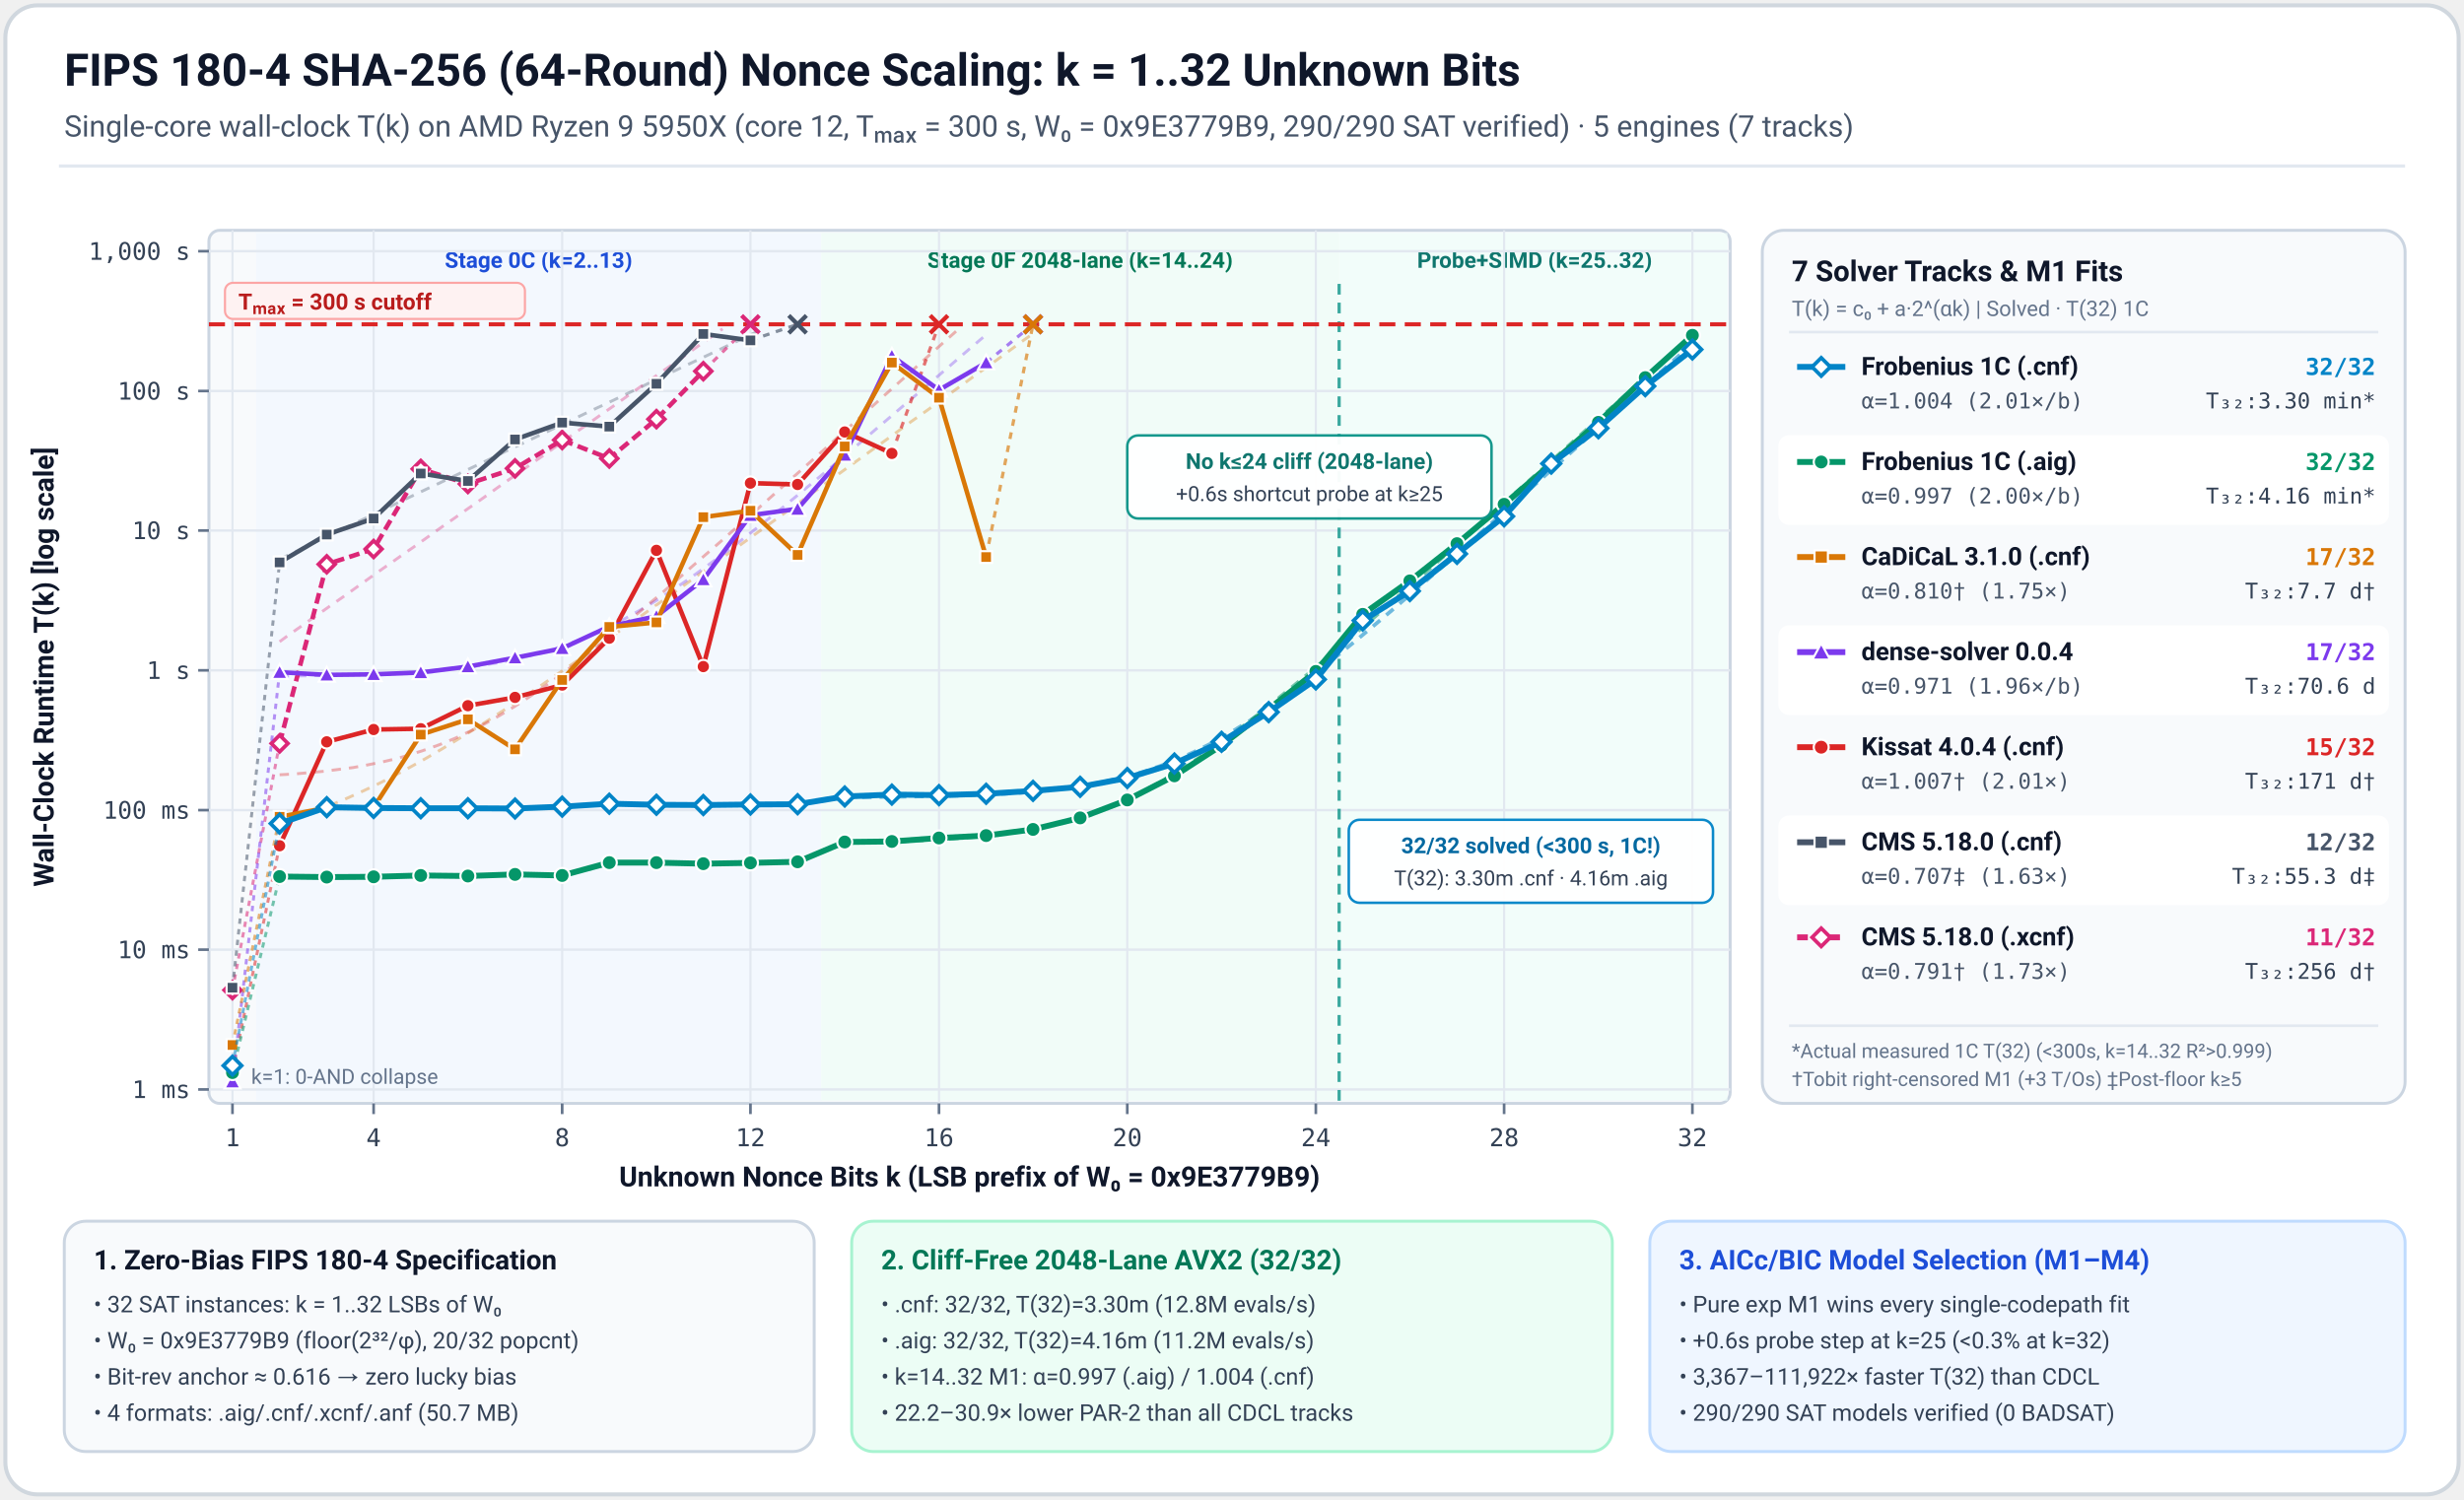
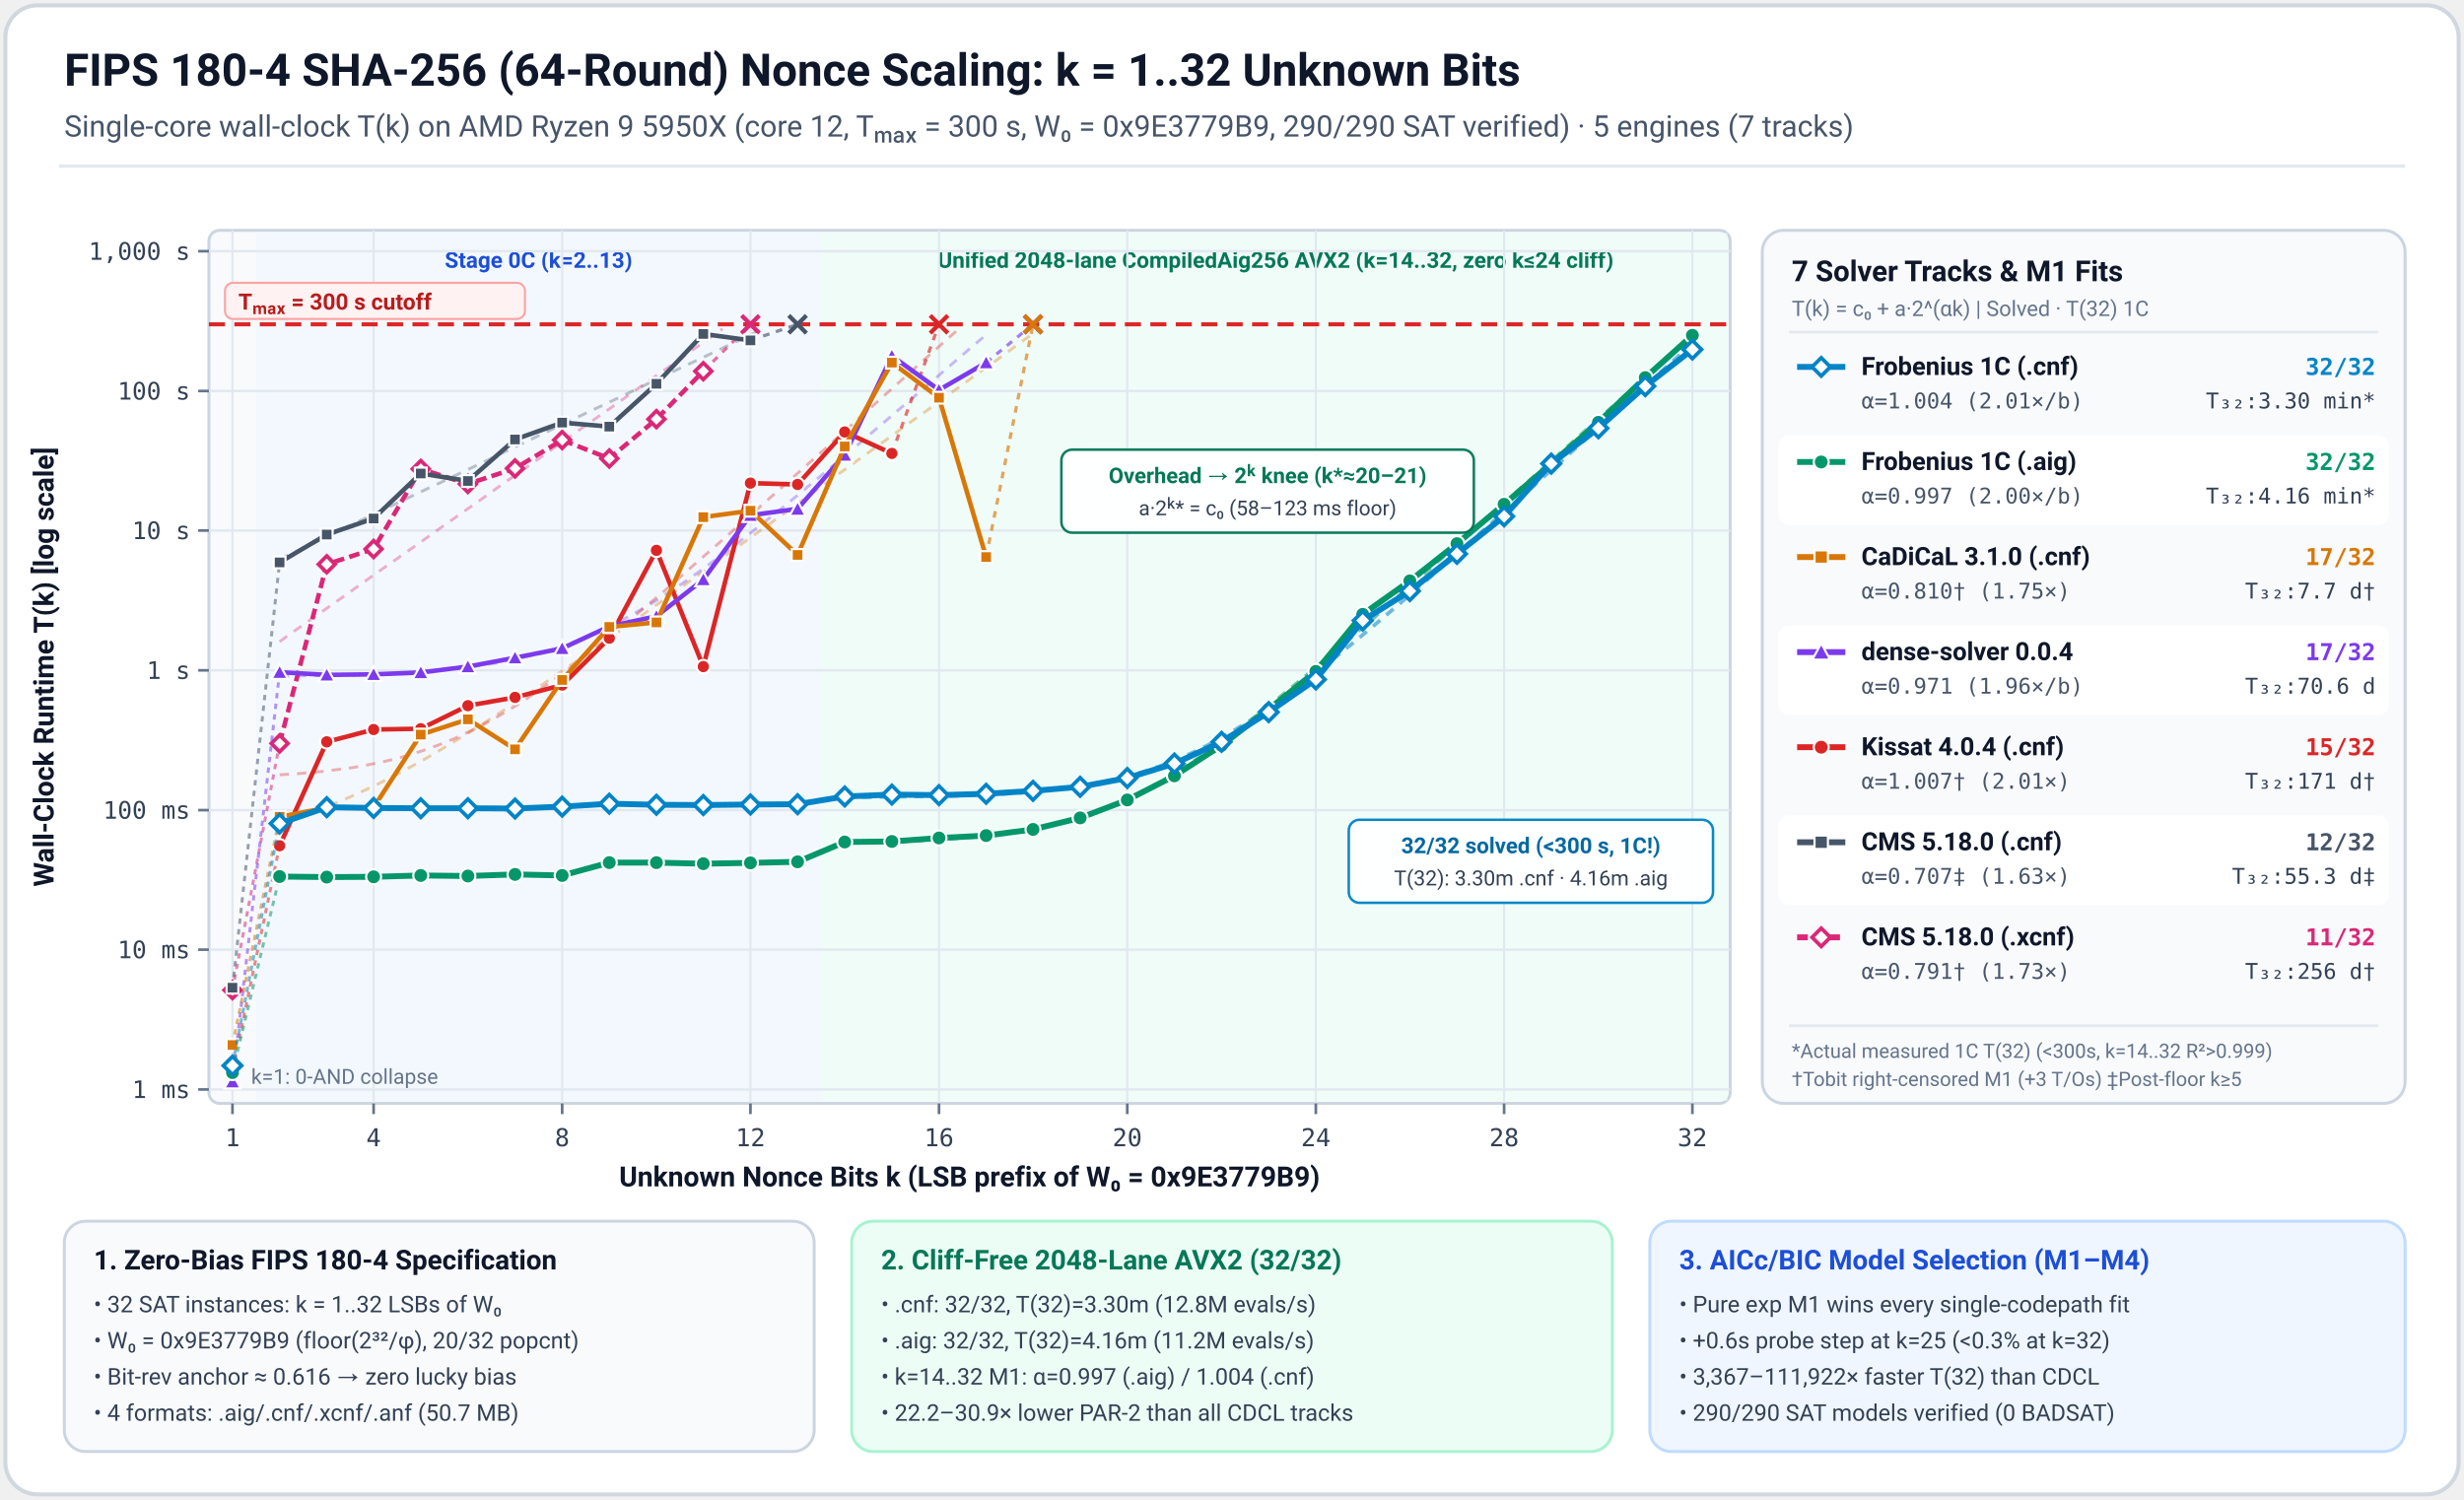
<svg xmlns="http://www.w3.org/2000/svg" viewBox="0 0 920 560" width="920" height="560" role="img" aria-label="FIPS 180-4 64-round SHA-256 nonce-scaling benchmark log-scale runtime curves across 7 solver tracks">
  <defs>
    <clipPath id="plot-clip">
      <rect x="78" y="86" width="568" height="326" />
    </clipPath>
  </defs>
  <rect x="2" y="2" width="916" height="556" rx="12" fill="#ffffff" stroke="#d0d7de" stroke-width="1.5" />
  <g font-family="system-ui, -apple-system, 'Segoe UI', Roboto, Helvetica, Arial, sans-serif">
    <text x="24" y="32" font-size="16.8" font-weight="700" fill="#0f172a">FIPS 180-4 SHA-256 (64-Round) Nonce Scaling: k = 1..32 Unknown Bits</text>
    <text x="24" y="51" font-size="11.1" fill="#475569">Single-core wall-clock T(k) on AMD Ryzen 9 5950X (core 12, Tₘₐₓ = 300 s, W₀ = 0x9E3779B9, 290/290 SAT verified) · 5 engines (7 tracks)</text>
    <line x1="22" y1="62" x2="898" y2="62" stroke="#e2e8f0" stroke-width="1.2" />
    <rect x="78" y="86" width="568" height="326" rx="4" fill="#f8fafc" stroke="#cbd5e1" stroke-width="1.1" />
    <rect x="95.6" y="87" width="211.0" height="324" fill="#eff6ff" opacity="0.55" />
-     <rect x="306.6" y="87" width="193.4" height="324" fill="#ecfdf5" opacity="0.60" />
-     <rect x="500.0" y="87" width="145.0" height="324" fill="#f0fdfa" opacity="0.72" />
+     <rect x="306.6" y="87" width="338.4" height="324" fill="#ecfdf5" opacity="0.62" />
    <text x="201.1" y="100" text-anchor="middle" font-size="8.3" font-weight="700" fill="#1d4ed8">Stage 0C (k=2..13)</text>
-     <text x="403.3" y="100" text-anchor="middle" font-size="8.3" font-weight="700" fill="#047857">Stage 0F 2048-lane (k=14..24)</text>
-     <text x="573.0" y="100" text-anchor="middle" font-size="8.3" font-weight="700" fill="#0f766e">Probe+SIMD (k=25..32)</text>
+     <text x="476.3" y="100" text-anchor="middle" font-size="8.3" font-weight="700" fill="#047857">Unified 2048-lane CompiledAig256 AVX2 (k=14..32, zero k≤24 cliff)</text>
    <line x1="78" y1="406.8" x2="646" y2="406.8" stroke="#e2e8f0" stroke-width="0.9" />
    <line x1="74" y1="406.8" x2="78" y2="406.8" stroke="#64748b" stroke-width="1" />
    <text x="71" y="410.0" text-anchor="end" font-family="ui-monospace, SFMono-Regular, Menlo, Consolas, monospace" font-size="9.0" fill="#334155">1 ms</text>
    <line x1="78" y1="354.6" x2="646" y2="354.6" stroke="#e2e8f0" stroke-width="0.9" />
    <line x1="74" y1="354.6" x2="78" y2="354.6" stroke="#64748b" stroke-width="1" />
    <text x="71" y="357.8" text-anchor="end" font-family="ui-monospace, SFMono-Regular, Menlo, Consolas, monospace" font-size="9.0" fill="#334155">10 ms</text>
    <line x1="78" y1="302.5" x2="646" y2="302.5" stroke="#e2e8f0" stroke-width="0.9" />
    <line x1="74" y1="302.5" x2="78" y2="302.5" stroke="#64748b" stroke-width="1" />
    <text x="71" y="305.7" text-anchor="end" font-family="ui-monospace, SFMono-Regular, Menlo, Consolas, monospace" font-size="9.0" fill="#334155">100 ms</text>
    <line x1="78" y1="250.3" x2="646" y2="250.3" stroke="#e2e8f0" stroke-width="0.9" />
    <line x1="74" y1="250.3" x2="78" y2="250.3" stroke="#64748b" stroke-width="1" />
    <text x="71" y="253.5" text-anchor="end" font-family="ui-monospace, SFMono-Regular, Menlo, Consolas, monospace" font-size="9.0" fill="#334155">1 s</text>
    <line x1="78" y1="198.1" x2="646" y2="198.1" stroke="#e2e8f0" stroke-width="0.9" />
    <line x1="74" y1="198.1" x2="78" y2="198.1" stroke="#64748b" stroke-width="1" />
    <text x="71" y="201.3" text-anchor="end" font-family="ui-monospace, SFMono-Regular, Menlo, Consolas, monospace" font-size="9.0" fill="#334155">10 s</text>
    <line x1="78" y1="146.0" x2="646" y2="146.0" stroke="#e2e8f0" stroke-width="0.9" />
    <line x1="74" y1="146.0" x2="78" y2="146.0" stroke="#64748b" stroke-width="1" />
    <text x="71" y="149.2" text-anchor="end" font-family="ui-monospace, SFMono-Regular, Menlo, Consolas, monospace" font-size="9.0" fill="#334155">100 s</text>
    <line x1="78" y1="93.8" x2="646" y2="93.8" stroke="#e2e8f0" stroke-width="0.9" />
    <line x1="74" y1="93.8" x2="78" y2="93.8" stroke="#64748b" stroke-width="1" />
    <text x="71" y="97.0" text-anchor="end" font-family="ui-monospace, SFMono-Regular, Menlo, Consolas, monospace" font-size="9.0" fill="#334155">1,000 s</text>
    <line x1="86.8" y1="86" x2="86.8" y2="412" stroke="#e2e8f0" stroke-width="0.8" />
    <line x1="86.8" y1="412" x2="86.8" y2="416" stroke="#64748b" stroke-width="1" />
    <text x="86.8" y="428" text-anchor="middle" font-family="ui-monospace, SFMono-Regular, Menlo, Consolas, monospace" font-size="9.2" fill="#334155">1</text>
    <line x1="139.5" y1="86" x2="139.5" y2="412" stroke="#e2e8f0" stroke-width="0.8" />
    <line x1="139.5" y1="412" x2="139.5" y2="416" stroke="#64748b" stroke-width="1" />
    <text x="139.5" y="428" text-anchor="middle" font-family="ui-monospace, SFMono-Regular, Menlo, Consolas, monospace" font-size="9.2" fill="#334155">4</text>
    <line x1="209.9" y1="86" x2="209.9" y2="412" stroke="#e2e8f0" stroke-width="0.8" />
    <line x1="209.9" y1="412" x2="209.9" y2="416" stroke="#64748b" stroke-width="1" />
    <text x="209.9" y="428" text-anchor="middle" font-family="ui-monospace, SFMono-Regular, Menlo, Consolas, monospace" font-size="9.2" fill="#334155">8</text>
    <line x1="280.2" y1="86" x2="280.2" y2="412" stroke="#e2e8f0" stroke-width="0.8" />
    <line x1="280.2" y1="412" x2="280.2" y2="416" stroke="#64748b" stroke-width="1" />
    <text x="280.2" y="428" text-anchor="middle" font-family="ui-monospace, SFMono-Regular, Menlo, Consolas, monospace" font-size="9.2" fill="#334155">12</text>
    <line x1="350.6" y1="86" x2="350.6" y2="412" stroke="#e2e8f0" stroke-width="0.8" />
    <line x1="350.6" y1="412" x2="350.6" y2="416" stroke="#64748b" stroke-width="1" />
    <text x="350.6" y="428" text-anchor="middle" font-family="ui-monospace, SFMono-Regular, Menlo, Consolas, monospace" font-size="9.2" fill="#334155">16</text>
    <line x1="420.9" y1="86" x2="420.9" y2="412" stroke="#e2e8f0" stroke-width="0.8" />
    <line x1="420.9" y1="412" x2="420.9" y2="416" stroke="#64748b" stroke-width="1" />
    <text x="420.9" y="428" text-anchor="middle" font-family="ui-monospace, SFMono-Regular, Menlo, Consolas, monospace" font-size="9.2" fill="#334155">20</text>
    <line x1="491.3" y1="86" x2="491.3" y2="412" stroke="#e2e8f0" stroke-width="0.8" />
    <line x1="491.3" y1="412" x2="491.3" y2="416" stroke="#64748b" stroke-width="1" />
    <text x="491.3" y="428" text-anchor="middle" font-family="ui-monospace, SFMono-Regular, Menlo, Consolas, monospace" font-size="9.2" fill="#334155">24</text>
    <line x1="561.6" y1="86" x2="561.6" y2="412" stroke="#e2e8f0" stroke-width="0.8" />
    <line x1="561.6" y1="412" x2="561.6" y2="416" stroke="#64748b" stroke-width="1" />
    <text x="561.6" y="428" text-anchor="middle" font-family="ui-monospace, SFMono-Regular, Menlo, Consolas, monospace" font-size="9.2" fill="#334155">28</text>
    <line x1="631.9" y1="86" x2="631.9" y2="412" stroke="#e2e8f0" stroke-width="0.8" />
    <line x1="631.9" y1="412" x2="631.9" y2="416" stroke="#64748b" stroke-width="1" />
    <text x="631.9" y="428" text-anchor="middle" font-family="ui-monospace, SFMono-Regular, Menlo, Consolas, monospace" font-size="9.2" fill="#334155">32</text>
-     <line x1="500.0" y1="106" x2="500.0" y2="412" stroke="#0d9488" stroke-width="1.2" stroke-dasharray="4,3" opacity="0.8" />
    <line x1="78" y1="121.1" x2="646" y2="121.1" stroke="#dc2626" stroke-width="1.5" stroke-dasharray="6,3.5" />
    <rect x="84" y="105.6" width="112" height="13.5" rx="3" fill="#fef2f2" stroke="#fca5a5" stroke-width="0.8" />
    <text x="89" y="115.6" font-size="8.4" font-weight="700" fill="#b91c1c">Tₘₐₓ = 300 s cutoff</text>
    <text x="362.0" y="443" text-anchor="middle" font-size="10.4" font-weight="700" fill="#0f172a">Unknown Nonce Bits k  (LSB prefix of W₀ = 0x9E3779B9)</text>
    <text x="20" y="249.0" text-anchor="middle" font-size="10.4" font-weight="700" fill="#0f172a" transform="rotate(-90 20 249.0)">Wall-Clock Runtime T(k)  [log scale]</text>
    <g clip-path="url(#plot-clip)">
      <polyline points="315.4,297.7 322.0,297.7 328.6,297.6 335.2,297.5 341.8,297.4 348.4,297.3 355.0,297.2 361.6,297.0 368.2,296.7 374.7,296.4 381.3,296.0 387.9,295.4 394.5,294.7 401.1,293.9 407.7,292.8 414.3,291.5 420.9,289.9 427.5,288.0 434.1,285.7 440.7,283.1 447.3,280.1 453.9,276.7 460.5,272.9 467.1,268.8 473.7,264.4 480.3,259.7 486.9,254.8 493.4,249.6 500.0,244.3 506.6,238.9 513.2,233.4 519.8,227.8 526.4,222.1 533.0,216.4 539.6,210.6 546.2,204.8 552.8,199.0 559.4,193.1 566.0,187.3 572.6,181.4 579.2,175.5 585.8,169.6 592.4,163.7 599.0,157.8 605.6,151.9 612.1,146.0 618.7,140.1 625.3,134.2 631.9,128.3" fill="none" stroke="#0284c7" stroke-width="1.4" stroke-dasharray="3.5,3" opacity="0.55" />
      <polyline points="315.4,314.6 322.0,314.5 328.6,314.4 335.2,314.2 341.8,313.9 348.4,313.6 355.0,313.2 361.6,312.7 368.2,312.1 374.7,311.3 381.3,310.3 387.9,309.1 394.5,307.6 401.1,305.8 407.7,303.7 414.3,301.2 420.9,298.3 427.5,295.1 434.1,291.5 440.7,287.5 447.3,283.2 453.9,278.7 460.5,273.9 467.1,268.9 473.7,263.7 480.3,258.3 486.9,252.9 493.4,247.4 500.0,241.8 506.6,236.1 513.2,230.4 519.8,224.6 526.4,218.8 533.0,213.1 539.6,207.2 546.2,201.4 552.8,195.6 559.4,189.7 566.0,183.9 572.6,178.0 579.2,172.2 585.8,166.3 592.4,160.4 599.0,154.6 605.6,148.7 612.1,142.8 618.7,137.0 625.3,131.1 631.9,125.2" fill="none" stroke="#059669" stroke-width="1.4" stroke-dasharray="3.5,3" opacity="0.55" />
      <polyline points="104.4,307.1 110.4,305.3 116.5,303.2 122.5,301.0 128.6,298.5 134.6,295.8 140.6,293.0 146.7,289.9 152.7,286.7 158.8,283.3 164.8,279.8 170.9,276.1 176.9,272.4 183.0,268.5 189.0,264.6 195.1,260.6 201.1,256.6 207.1,252.4 213.2,248.3 219.2,244.1 225.3,239.9 231.3,235.6 237.4,231.4 243.4,227.1 249.5,222.8 255.5,218.5 261.5,214.1 267.6,209.8 273.6,205.5 279.7,201.1 285.7,196.8 291.8,192.4 297.8,188.1 303.9,183.7 309.9,179.3 315.9,175.0 322.0,170.6 328.0,166.3 334.1,161.9 340.1,157.5 346.2,153.2 352.2,148.8 358.3,144.4 364.3,140.0 370.4,135.7 376.4,131.3 382.4,126.9 388.5,122.6" fill="none" stroke="#d97706" stroke-width="1.1" stroke-dasharray="3.5,3" opacity="0.35" />
      <polyline points="104.4,252.5 110.2,252.4 116.1,252.3 122.0,252.2 127.8,252.1 133.7,251.9 139.5,251.7 145.4,251.5 151.3,251.2 157.1,250.8 163.0,250.4 168.9,249.8 174.7,249.2 180.6,248.3 186.4,247.4 192.3,246.2 198.2,244.8 204.0,243.2 209.9,241.3 215.8,239.1 221.6,236.7 227.5,234.0 233.3,231.0 239.2,227.7 245.1,224.2 250.9,220.4 256.8,216.5 262.6,212.3 268.5,208.0 274.4,203.6 280.2,199.0 286.1,194.4 292.0,189.7 297.8,184.9 303.7,180.0 309.5,175.1 315.4,170.2 321.3,165.2 327.1,160.2 333.0,155.2 338.8,150.2 344.7,145.2 350.6,140.1 356.4,135.1 362.3,130.0 368.2,125.0" fill="none" stroke="#7c3aed" stroke-width="1.1" stroke-dasharray="3.5,3" opacity="0.35" />
      <polyline points="104.4,289.3 109.9,289.0 115.4,288.5 120.9,288.0 126.4,287.3 131.9,286.6 137.3,285.6 142.8,284.5 148.3,283.2 153.8,281.6 159.3,279.8 164.8,277.8 170.3,275.5 175.8,272.9 181.3,270.1 186.8,267.0 192.3,263.7 197.8,260.1 203.3,256.3 208.8,252.4 214.3,248.2 219.8,244.0 225.3,239.6 230.8,235.1 236.3,230.6 241.8,225.9 247.3,221.3 252.8,216.5 258.2,211.7 263.7,206.9 269.2,202.1 274.7,197.2 280.2,192.4 285.7,187.5 291.2,182.6 296.7,177.7 302.2,172.8 307.7,167.9 313.2,162.9 318.7,158.0 324.2,153.1 329.7,148.1 335.2,143.2 340.7,138.3 346.2,133.3 351.7,128.4 357.2,123.5" fill="none" stroke="#dc2626" stroke-width="1.1" stroke-dasharray="3.5,3" opacity="0.35" />
      <polyline points="104.4,208.8 108.6,206.8 112.8,204.8 117.0,202.8 121.2,200.8 125.4,198.8 129.7,196.8 133.9,194.7 138.1,192.7 142.3,190.7 146.5,188.7 150.7,186.7 154.9,184.7 159.1,182.7 163.4,180.7 167.6,178.7 171.8,176.7 176.0,174.7 180.2,172.7 184.4,170.7 188.6,168.6 192.9,166.6 197.1,164.6 201.3,162.6 205.5,160.6 209.7,158.6 213.9,156.6 218.1,154.6 222.3,152.6 226.6,150.6 230.8,148.6 235.0,146.6 239.2,144.6 243.4,142.5 247.6,140.5 251.8,138.5 256.0,136.5 260.3,134.5 264.5,132.5 268.7,130.5 272.9,128.5 277.1,126.5 281.3,124.5 285.5,122.5" fill="none" stroke="#475569" stroke-width="1.1" stroke-dasharray="3.5,3" opacity="0.35" />
      <polyline points="104.4,239.6 108.2,236.8 112.1,234.1 115.9,231.4 119.8,228.7 123.6,226.0 127.5,223.3 131.3,220.6 135.2,217.8 139.0,215.1 142.8,212.4 146.7,209.7 150.5,207.0 154.4,204.3 158.2,201.6 162.1,198.8 165.9,196.1 169.8,193.4 173.6,190.7 177.5,188.0 181.3,185.3 185.2,182.5 189.0,179.8 192.9,177.1 196.7,174.4 200.5,171.7 204.4,169.0 208.2,166.3 212.1,163.5 215.9,160.8 219.8,158.1 223.6,155.4 227.5,152.7 231.3,150.0 235.2,147.2 239.0,144.5 242.9,141.8 246.7,139.1 250.6,136.4 254.4,133.7 258.2,131.0 262.1,128.2 265.9,125.5 269.8,122.8" fill="none" stroke="#db2777" stroke-width="1.1" stroke-dasharray="3.5,3" opacity="0.35" />
      <line x1="86.8" y1="369.7" x2="104.4" y2="277.6" stroke="#db2777" stroke-width="1.1" stroke-dasharray="2,2" opacity="0.55" />
      <polyline points="104.4,277.6 122.0,210.7 139.5,205.0 157.1,175.1 174.7,180.7 192.3,174.9 209.9,164.3 227.5,171.2 245.1,156.5 262.6,138.6" fill="none" stroke="#db2777" stroke-width="1.7" stroke-dasharray="4,2" />
      <line x1="262.6" y1="138.6" x2="280.2" y2="121.1" stroke="#db2777" stroke-width="1.2" stroke-dasharray="2.5,2.5" opacity="0.65" />
      <polygon points="86.8,366.6 89.9,369.7 86.8,372.8 83.7,369.7" fill="#ffffff" stroke="#db2777" stroke-width="1.4" />
      <polygon points="104.4,274.5 107.5,277.6 104.4,280.7 101.3,277.6" fill="#ffffff" stroke="#db2777" stroke-width="1.4" />
      <polygon points="122.0,207.6 125.1,210.7 122.0,213.8 118.9,210.7" fill="#ffffff" stroke="#db2777" stroke-width="1.4" />
      <polygon points="139.5,201.9 142.6,205.0 139.5,208.1 136.4,205.0" fill="#ffffff" stroke="#db2777" stroke-width="1.4" />
      <polygon points="157.1,172.0 160.2,175.1 157.1,178.2 154.0,175.1" fill="#ffffff" stroke="#db2777" stroke-width="1.4" />
      <polygon points="174.7,177.6 177.8,180.7 174.7,183.8 171.6,180.7" fill="#ffffff" stroke="#db2777" stroke-width="1.4" />
      <polygon points="192.3,171.8 195.4,174.9 192.3,178.0 189.2,174.9" fill="#ffffff" stroke="#db2777" stroke-width="1.4" />
      <polygon points="209.9,161.2 213.0,164.3 209.9,167.4 206.8,164.3" fill="#ffffff" stroke="#db2777" stroke-width="1.4" />
      <polygon points="227.5,168.1 230.6,171.2 227.5,174.3 224.4,171.2" fill="#ffffff" stroke="#db2777" stroke-width="1.4" />
      <polygon points="245.1,153.4 248.2,156.5 245.1,159.6 242.0,156.5" fill="#ffffff" stroke="#db2777" stroke-width="1.4" />
      <polygon points="262.6,135.5 265.7,138.6 262.6,141.7 259.5,138.6" fill="#ffffff" stroke="#db2777" stroke-width="1.4" />
      <path d="M 276.9 117.8 L 283.5 124.4 M 276.9 124.4 L 283.5 117.8" stroke="#db2777" stroke-width="1.6" />
      <line x1="86.8" y1="368.8" x2="104.4" y2="210.0" stroke="#475569" stroke-width="1.1" stroke-dasharray="2,2" opacity="0.55" />
      <polyline points="104.4,210.0 122.0,199.6 139.5,193.6 157.1,176.8 174.7,179.6 192.3,164.1 209.9,157.8 227.5,159.3 245.1,143.3 262.6,124.7 280.2,127.1" fill="none" stroke="#475569" stroke-width="1.7" />
      <line x1="280.2" y1="127.1" x2="297.8" y2="121.1" stroke="#475569" stroke-width="1.2" stroke-dasharray="2.5,2.5" opacity="0.65" />
      <rect x="84.6" y="366.6" width="4.4" height="4.4" fill="#475569" stroke="#ffffff" stroke-width="0.8" />
      <rect x="102.2" y="207.8" width="4.4" height="4.4" fill="#475569" stroke="#ffffff" stroke-width="0.8" />
      <rect x="119.8" y="197.4" width="4.4" height="4.4" fill="#475569" stroke="#ffffff" stroke-width="0.8" />
      <rect x="137.3" y="191.4" width="4.4" height="4.4" fill="#475569" stroke="#ffffff" stroke-width="0.8" />
      <rect x="154.9" y="174.6" width="4.4" height="4.4" fill="#475569" stroke="#ffffff" stroke-width="0.8" />
      <rect x="172.5" y="177.4" width="4.4" height="4.4" fill="#475569" stroke="#ffffff" stroke-width="0.8" />
      <rect x="190.1" y="161.9" width="4.4" height="4.4" fill="#475569" stroke="#ffffff" stroke-width="0.8" />
      <rect x="207.7" y="155.6" width="4.4" height="4.4" fill="#475569" stroke="#ffffff" stroke-width="0.8" />
      <rect x="225.3" y="157.1" width="4.4" height="4.4" fill="#475569" stroke="#ffffff" stroke-width="0.8" />
      <rect x="242.9" y="141.1" width="4.4" height="4.4" fill="#475569" stroke="#ffffff" stroke-width="0.8" />
      <rect x="260.4" y="122.5" width="4.4" height="4.4" fill="#475569" stroke="#ffffff" stroke-width="0.8" />
      <rect x="278.0" y="124.9" width="4.4" height="4.4" fill="#475569" stroke="#ffffff" stroke-width="0.8" />
      <path d="M 294.5 117.8 L 301.1 124.4 M 294.5 124.4 L 301.1 117.8" stroke="#475569" stroke-width="1.6" />
      <line x1="86.8" y1="399.7" x2="104.4" y2="315.8" stroke="#dc2626" stroke-width="1.1" stroke-dasharray="2,2" opacity="0.55" />
      <polyline points="104.4,315.8 122.0,277.0 139.5,272.4 157.1,272.1 174.7,263.5 192.3,260.4 209.9,255.8 227.5,238.3 245.1,205.5 262.6,248.9 280.2,180.4 297.8,180.9 315.4,161.3 333.0,169.3" fill="none" stroke="#dc2626" stroke-width="1.7" />
      <line x1="333.0" y1="169.3" x2="350.6" y2="121.1" stroke="#dc2626" stroke-width="1.2" stroke-dasharray="2.5,2.5" opacity="0.65" />
      <circle cx="86.8" cy="399.7" r="2.5" fill="#dc2626" stroke="#ffffff" stroke-width="0.8" />
      <circle cx="104.4" cy="315.8" r="2.5" fill="#dc2626" stroke="#ffffff" stroke-width="0.8" />
      <circle cx="122.0" cy="277.0" r="2.5" fill="#dc2626" stroke="#ffffff" stroke-width="0.8" />
      <circle cx="139.5" cy="272.4" r="2.5" fill="#dc2626" stroke="#ffffff" stroke-width="0.8" />
      <circle cx="157.1" cy="272.1" r="2.5" fill="#dc2626" stroke="#ffffff" stroke-width="0.8" />
      <circle cx="174.7" cy="263.5" r="2.5" fill="#dc2626" stroke="#ffffff" stroke-width="0.8" />
      <circle cx="192.3" cy="260.4" r="2.5" fill="#dc2626" stroke="#ffffff" stroke-width="0.8" />
      <circle cx="209.9" cy="255.8" r="2.5" fill="#dc2626" stroke="#ffffff" stroke-width="0.8" />
      <circle cx="227.5" cy="238.3" r="2.5" fill="#dc2626" stroke="#ffffff" stroke-width="0.8" />
      <circle cx="245.1" cy="205.5" r="2.5" fill="#dc2626" stroke="#ffffff" stroke-width="0.8" />
      <circle cx="262.6" cy="248.9" r="2.5" fill="#dc2626" stroke="#ffffff" stroke-width="0.8" />
      <circle cx="280.2" cy="180.4" r="2.5" fill="#dc2626" stroke="#ffffff" stroke-width="0.8" />
      <circle cx="297.8" cy="180.9" r="2.5" fill="#dc2626" stroke="#ffffff" stroke-width="0.8" />
      <circle cx="315.4" cy="161.3" r="2.5" fill="#dc2626" stroke="#ffffff" stroke-width="0.8" />
      <circle cx="333.0" cy="169.3" r="2.5" fill="#dc2626" stroke="#ffffff" stroke-width="0.8" />
      <path d="M 347.3 117.8 L 353.9 124.4 M 347.3 124.4 L 353.9 117.8" stroke="#dc2626" stroke-width="1.6" />
      <line x1="86.8" y1="403.8" x2="104.4" y2="251.0" stroke="#7c3aed" stroke-width="1.1" stroke-dasharray="2,2" opacity="0.55" />
      <polyline points="104.4,251.0 122.0,252.0 139.5,251.8 157.1,251.1 174.7,248.9 192.3,245.6 209.9,242.1 227.5,233.9 245.1,230.1 262.6,216.4 280.2,192.4 297.8,190.0 315.4,169.8 333.0,132.9 350.6,145.6 368.2,135.4" fill="none" stroke="#7c3aed" stroke-width="1.7" />
      <line x1="368.2" y1="135.4" x2="385.7" y2="121.1" stroke="#7c3aed" stroke-width="1.2" stroke-dasharray="2.5,2.5" opacity="0.65" />
      <polygon points="86.8,400.8 89.8,406.4 83.8,406.4" fill="#7c3aed" stroke="#ffffff" stroke-width="0.8" />
      <polygon points="104.4,248.0 107.4,253.5 101.4,253.5" fill="#7c3aed" stroke="#ffffff" stroke-width="0.8" />
      <polygon points="122.0,249.0 125.0,254.5 119.0,254.5" fill="#7c3aed" stroke="#ffffff" stroke-width="0.8" />
      <polygon points="139.5,248.8 142.5,254.3 136.5,254.3" fill="#7c3aed" stroke="#ffffff" stroke-width="0.8" />
      <polygon points="157.1,248.1 160.1,253.6 154.1,253.6" fill="#7c3aed" stroke="#ffffff" stroke-width="0.8" />
      <polygon points="174.7,245.9 177.7,251.4 171.7,251.4" fill="#7c3aed" stroke="#ffffff" stroke-width="0.8" />
      <polygon points="192.3,242.6 195.3,248.1 189.3,248.1" fill="#7c3aed" stroke="#ffffff" stroke-width="0.8" />
      <polygon points="209.9,239.1 212.9,244.6 206.9,244.6" fill="#7c3aed" stroke="#ffffff" stroke-width="0.8" />
      <polygon points="227.5,230.9 230.5,236.4 224.5,236.4" fill="#7c3aed" stroke="#ffffff" stroke-width="0.8" />
      <polygon points="245.1,227.1 248.1,232.6 242.1,232.6" fill="#7c3aed" stroke="#ffffff" stroke-width="0.8" />
      <polygon points="262.6,213.4 265.6,218.9 259.6,218.9" fill="#7c3aed" stroke="#ffffff" stroke-width="0.8" />
      <polygon points="280.2,189.4 283.2,194.9 277.2,194.9" fill="#7c3aed" stroke="#ffffff" stroke-width="0.8" />
      <polygon points="297.8,187.0 300.8,192.6 294.8,192.6" fill="#7c3aed" stroke="#ffffff" stroke-width="0.8" />
      <polygon points="315.4,166.8 318.4,172.4 312.4,172.4" fill="#7c3aed" stroke="#ffffff" stroke-width="0.8" />
      <polygon points="333.0,129.9 336.0,135.4 330.0,135.4" fill="#7c3aed" stroke="#ffffff" stroke-width="0.8" />
      <polygon points="350.6,142.6 353.6,148.1 347.6,148.1" fill="#7c3aed" stroke="#ffffff" stroke-width="0.8" />
      <polygon points="368.2,132.4 371.2,137.9 365.2,137.9" fill="#7c3aed" stroke="#ffffff" stroke-width="0.8" />
      <path d="M 382.4 117.8 L 389.0 124.4 M 382.4 124.4 L 389.0 117.8" stroke="#7c3aed" stroke-width="1.6" />
      <line x1="86.8" y1="390.2" x2="104.4" y2="305.0" stroke="#d97706" stroke-width="1.1" stroke-dasharray="2,2" opacity="0.55" />
      <polyline points="104.4,305.0 122.0,301.6 139.5,301.5 157.1,274.3 174.7,268.6 192.3,279.8 209.9,253.9 227.5,234.1 245.1,232.4 262.6,193.1 280.2,190.7 297.8,207.2 315.4,166.7 333.0,135.4 350.6,148.5 368.2,208.0" fill="none" stroke="#d97706" stroke-width="1.7" />
      <line x1="368.2" y1="208.0" x2="385.7" y2="121.1" stroke="#d97706" stroke-width="1.2" stroke-dasharray="2.5,2.5" opacity="0.65" />
      <rect x="84.6" y="388.0" width="4.4" height="4.4" fill="#d97706" stroke="#ffffff" stroke-width="0.8" />
      <rect x="102.2" y="302.8" width="4.4" height="4.4" fill="#d97706" stroke="#ffffff" stroke-width="0.8" />
      <rect x="119.8" y="299.4" width="4.4" height="4.4" fill="#d97706" stroke="#ffffff" stroke-width="0.8" />
      <rect x="137.3" y="299.3" width="4.4" height="4.4" fill="#d97706" stroke="#ffffff" stroke-width="0.8" />
      <rect x="154.9" y="272.1" width="4.4" height="4.4" fill="#d97706" stroke="#ffffff" stroke-width="0.8" />
      <rect x="172.5" y="266.4" width="4.4" height="4.4" fill="#d97706" stroke="#ffffff" stroke-width="0.8" />
      <rect x="190.1" y="277.6" width="4.4" height="4.4" fill="#d97706" stroke="#ffffff" stroke-width="0.8" />
      <rect x="207.7" y="251.7" width="4.4" height="4.4" fill="#d97706" stroke="#ffffff" stroke-width="0.8" />
      <rect x="225.3" y="231.9" width="4.4" height="4.4" fill="#d97706" stroke="#ffffff" stroke-width="0.8" />
      <rect x="242.9" y="230.2" width="4.4" height="4.4" fill="#d97706" stroke="#ffffff" stroke-width="0.8" />
      <rect x="260.4" y="190.9" width="4.4" height="4.4" fill="#d97706" stroke="#ffffff" stroke-width="0.8" />
      <rect x="278.0" y="188.5" width="4.4" height="4.4" fill="#d97706" stroke="#ffffff" stroke-width="0.8" />
      <rect x="295.6" y="205.0" width="4.4" height="4.4" fill="#d97706" stroke="#ffffff" stroke-width="0.8" />
      <rect x="313.2" y="164.5" width="4.4" height="4.4" fill="#d97706" stroke="#ffffff" stroke-width="0.8" />
      <rect x="330.8" y="133.2" width="4.4" height="4.4" fill="#d97706" stroke="#ffffff" stroke-width="0.8" />
      <rect x="348.4" y="146.3" width="4.4" height="4.4" fill="#d97706" stroke="#ffffff" stroke-width="0.8" />
      <rect x="366.0" y="205.8" width="4.4" height="4.4" fill="#d97706" stroke="#ffffff" stroke-width="0.8" />
      <path d="M 382.4 117.8 L 389.0 124.4 M 382.4 124.4 L 389.0 117.8" stroke="#d97706" stroke-width="1.6" />
      <line x1="86.8" y1="400.5" x2="104.4" y2="327.3" stroke="#059669" stroke-width="1.1" stroke-dasharray="2,2" opacity="0.55" />
      <polyline points="104.4,327.3 122.0,327.5 139.5,327.4 157.1,326.9 174.7,327.1 192.3,326.5 209.9,326.9 227.5,322.1 245.1,322.1 262.6,322.5 280.2,322.2 297.8,321.8 315.4,314.4 333.0,314.2 350.6,312.9 368.2,312.0 385.7,309.7 403.3,305.4 420.9,298.7 438.5,289.7 456.1,278.3 473.7,264.8 491.3,250.7 508.8,229.4 526.4,216.9 544.0,203.0 561.6,188.3 579.2,173.1 596.8,157.7 614.3,141.0 631.9,125.2" fill="none" stroke="#059669" stroke-width="2.2" />
      <circle cx="86.8" cy="400.5" r="2.8" fill="#059669" stroke="#ffffff" stroke-width="0.8" />
      <circle cx="104.4" cy="327.3" r="2.8" fill="#059669" stroke="#ffffff" stroke-width="0.8" />
      <circle cx="122.0" cy="327.5" r="2.8" fill="#059669" stroke="#ffffff" stroke-width="0.8" />
      <circle cx="139.5" cy="327.4" r="2.8" fill="#059669" stroke="#ffffff" stroke-width="0.8" />
      <circle cx="157.1" cy="326.9" r="2.8" fill="#059669" stroke="#ffffff" stroke-width="0.8" />
      <circle cx="174.7" cy="327.1" r="2.8" fill="#059669" stroke="#ffffff" stroke-width="0.8" />
      <circle cx="192.3" cy="326.5" r="2.8" fill="#059669" stroke="#ffffff" stroke-width="0.8" />
      <circle cx="209.9" cy="326.9" r="2.8" fill="#059669" stroke="#ffffff" stroke-width="0.8" />
      <circle cx="227.5" cy="322.1" r="2.8" fill="#059669" stroke="#ffffff" stroke-width="0.8" />
      <circle cx="245.1" cy="322.1" r="2.8" fill="#059669" stroke="#ffffff" stroke-width="0.8" />
      <circle cx="262.6" cy="322.5" r="2.8" fill="#059669" stroke="#ffffff" stroke-width="0.8" />
      <circle cx="280.2" cy="322.2" r="2.8" fill="#059669" stroke="#ffffff" stroke-width="0.8" />
      <circle cx="297.8" cy="321.8" r="2.8" fill="#059669" stroke="#ffffff" stroke-width="0.8" />
      <circle cx="315.4" cy="314.4" r="2.8" fill="#059669" stroke="#ffffff" stroke-width="0.8" />
      <circle cx="333.0" cy="314.2" r="2.8" fill="#059669" stroke="#ffffff" stroke-width="0.8" />
      <circle cx="350.6" cy="312.9" r="2.8" fill="#059669" stroke="#ffffff" stroke-width="0.8" />
      <circle cx="368.2" cy="312.0" r="2.8" fill="#059669" stroke="#ffffff" stroke-width="0.8" />
      <circle cx="385.7" cy="309.7" r="2.8" fill="#059669" stroke="#ffffff" stroke-width="0.8" />
      <circle cx="403.3" cy="305.4" r="2.8" fill="#059669" stroke="#ffffff" stroke-width="0.8" />
      <circle cx="420.9" cy="298.7" r="2.8" fill="#059669" stroke="#ffffff" stroke-width="0.8" />
      <circle cx="438.5" cy="289.7" r="2.8" fill="#059669" stroke="#ffffff" stroke-width="0.8" />
      <circle cx="456.1" cy="278.3" r="2.8" fill="#059669" stroke="#ffffff" stroke-width="0.8" />
      <circle cx="473.7" cy="264.8" r="2.8" fill="#059669" stroke="#ffffff" stroke-width="0.8" />
      <circle cx="491.3" cy="250.7" r="2.8" fill="#059669" stroke="#ffffff" stroke-width="0.8" />
      <circle cx="508.8" cy="229.4" r="2.8" fill="#059669" stroke="#ffffff" stroke-width="0.8" />
      <circle cx="526.4" cy="216.9" r="2.8" fill="#059669" stroke="#ffffff" stroke-width="0.8" />
      <circle cx="544.0" cy="203.0" r="2.8" fill="#059669" stroke="#ffffff" stroke-width="0.8" />
      <circle cx="561.6" cy="188.3" r="2.8" fill="#059669" stroke="#ffffff" stroke-width="0.8" />
      <circle cx="579.2" cy="173.1" r="2.8" fill="#059669" stroke="#ffffff" stroke-width="0.8" />
      <circle cx="596.8" cy="157.7" r="2.8" fill="#059669" stroke="#ffffff" stroke-width="0.8" />
      <circle cx="614.3" cy="141.0" r="2.8" fill="#059669" stroke="#ffffff" stroke-width="0.8" />
      <circle cx="631.9" cy="125.2" r="2.8" fill="#059669" stroke="#ffffff" stroke-width="0.8" />
      <line x1="86.8" y1="397.9" x2="104.4" y2="307.5" stroke="#0284c7" stroke-width="1.1" stroke-dasharray="2,2" opacity="0.55" />
      <polyline points="104.4,307.5 122.0,301.4 139.5,301.7 157.1,301.8 174.7,301.8 192.3,301.9 209.9,301.2 227.5,300.1 245.1,300.5 262.6,300.6 280.2,300.4 297.8,300.3 315.4,297.4 333.0,296.7 350.6,296.9 368.2,296.4 385.7,295.3 403.3,293.8 420.9,290.5 438.5,285.1 456.1,277.0 473.7,265.9 491.3,253.7 508.8,231.7 526.4,220.7 544.0,206.8 561.6,192.8 579.2,173.1 596.8,159.9 614.3,144.2 631.9,130.5" fill="none" stroke="#0284c7" stroke-width="2.2" />
      <polygon points="86.8,394.5 90.2,397.9 86.8,401.3 83.4,397.9" fill="#ffffff" stroke="#0284c7" stroke-width="1.4" />
      <polygon points="104.4,304.1 107.8,307.5 104.4,310.9 101.0,307.5" fill="#ffffff" stroke="#0284c7" stroke-width="1.4" />
      <polygon points="122.0,298.0 125.4,301.4 122.0,304.8 118.6,301.4" fill="#ffffff" stroke="#0284c7" stroke-width="1.4" />
      <polygon points="139.5,298.3 142.9,301.7 139.5,305.1 136.1,301.7" fill="#ffffff" stroke="#0284c7" stroke-width="1.4" />
      <polygon points="157.1,298.4 160.5,301.8 157.1,305.2 153.7,301.8" fill="#ffffff" stroke="#0284c7" stroke-width="1.4" />
      <polygon points="174.7,298.4 178.1,301.8 174.7,305.2 171.3,301.8" fill="#ffffff" stroke="#0284c7" stroke-width="1.4" />
      <polygon points="192.3,298.5 195.7,301.9 192.3,305.3 188.9,301.9" fill="#ffffff" stroke="#0284c7" stroke-width="1.4" />
      <polygon points="209.9,297.8 213.3,301.2 209.9,304.6 206.5,301.2" fill="#ffffff" stroke="#0284c7" stroke-width="1.4" />
      <polygon points="227.5,296.7 230.9,300.1 227.5,303.5 224.1,300.1" fill="#ffffff" stroke="#0284c7" stroke-width="1.4" />
      <polygon points="245.1,297.1 248.5,300.5 245.1,303.9 241.7,300.5" fill="#ffffff" stroke="#0284c7" stroke-width="1.4" />
      <polygon points="262.6,297.2 266.0,300.6 262.6,304.0 259.2,300.6" fill="#ffffff" stroke="#0284c7" stroke-width="1.4" />
      <polygon points="280.2,297.0 283.6,300.4 280.2,303.8 276.8,300.4" fill="#ffffff" stroke="#0284c7" stroke-width="1.4" />
      <polygon points="297.8,296.9 301.2,300.3 297.8,303.7 294.4,300.3" fill="#ffffff" stroke="#0284c7" stroke-width="1.4" />
      <polygon points="315.4,294.0 318.8,297.4 315.4,300.8 312.0,297.4" fill="#ffffff" stroke="#0284c7" stroke-width="1.4" />
      <polygon points="333.0,293.3 336.4,296.7 333.0,300.1 329.6,296.7" fill="#ffffff" stroke="#0284c7" stroke-width="1.4" />
      <polygon points="350.6,293.5 354.0,296.9 350.6,300.3 347.2,296.9" fill="#ffffff" stroke="#0284c7" stroke-width="1.4" />
      <polygon points="368.2,293.0 371.6,296.4 368.2,299.8 364.8,296.4" fill="#ffffff" stroke="#0284c7" stroke-width="1.4" />
      <polygon points="385.7,291.9 389.1,295.3 385.7,298.7 382.3,295.3" fill="#ffffff" stroke="#0284c7" stroke-width="1.4" />
      <polygon points="403.3,290.4 406.7,293.8 403.3,297.2 399.9,293.8" fill="#ffffff" stroke="#0284c7" stroke-width="1.4" />
      <polygon points="420.9,287.1 424.3,290.5 420.9,293.9 417.5,290.5" fill="#ffffff" stroke="#0284c7" stroke-width="1.4" />
      <polygon points="438.5,281.7 441.9,285.1 438.5,288.5 435.1,285.1" fill="#ffffff" stroke="#0284c7" stroke-width="1.4" />
      <polygon points="456.1,273.6 459.5,277.0 456.1,280.4 452.7,277.0" fill="#ffffff" stroke="#0284c7" stroke-width="1.4" />
      <polygon points="473.7,262.5 477.1,265.9 473.7,269.3 470.3,265.9" fill="#ffffff" stroke="#0284c7" stroke-width="1.4" />
      <polygon points="491.3,250.3 494.7,253.7 491.3,257.1 487.9,253.7" fill="#ffffff" stroke="#0284c7" stroke-width="1.4" />
      <polygon points="508.8,228.3 512.2,231.7 508.8,235.1 505.4,231.7" fill="#ffffff" stroke="#0284c7" stroke-width="1.4" />
      <polygon points="526.4,217.3 529.8,220.7 526.4,224.1 523.0,220.7" fill="#ffffff" stroke="#0284c7" stroke-width="1.4" />
      <polygon points="544.0,203.4 547.4,206.8 544.0,210.2 540.6,206.8" fill="#ffffff" stroke="#0284c7" stroke-width="1.4" />
      <polygon points="561.6,189.4 565.0,192.8 561.6,196.2 558.2,192.8" fill="#ffffff" stroke="#0284c7" stroke-width="1.4" />
      <polygon points="579.2,169.7 582.6,173.1 579.2,176.5 575.8,173.1" fill="#ffffff" stroke="#0284c7" stroke-width="1.4" />
      <polygon points="596.8,156.5 600.2,159.9 596.8,163.3 593.4,159.9" fill="#ffffff" stroke="#0284c7" stroke-width="1.4" />
      <polygon points="614.3,140.8 617.7,144.2 614.3,147.6 610.9,144.2" fill="#ffffff" stroke="#0284c7" stroke-width="1.4" />
      <polygon points="631.9,127.1 635.3,130.5 631.9,133.9 628.5,130.5" fill="#ffffff" stroke="#0284c7" stroke-width="1.4" />
-       <rect x="420.9" y="162.6" width="136" height="31" rx="4" fill="#ffffff" stroke="#0d9488" stroke-width="0.95" opacity="0.96" />
-       <text x="488.9" y="175.1" text-anchor="middle" font-size="8.2" font-weight="700" fill="#0f766e">No k≤24 cliff (2048-lane)</text>
-       <text x="488.9" y="187.1" text-anchor="middle" font-size="7.8" fill="#334155">+0.6s shortcut probe at k≥25</text>
+       <rect x="396.3" y="167.9" width="154" height="31" rx="4" fill="#ffffff" stroke="#047857" stroke-width="0.95" opacity="0.96" />
+       <text x="473.3" y="180.4" text-anchor="middle" font-size="8.1" font-weight="700" fill="#047857">Overhead → 2ᵏ knee (k*≈20–21)</text>
+       <text x="473.3" y="192.4" text-anchor="middle" font-size="7.7" fill="#334155">a·2ᵏ* = c₀ (58–123 ms floor)</text>
      <rect x="503.6" y="306.1" width="136" height="31" rx="4" fill="#ffffff" stroke="#0284c7" stroke-width="0.95" opacity="0.96" />
      <text x="571.6" y="318.6" text-anchor="middle" font-size="8.2" font-weight="700" fill="#0369a1">32/32 solved (&lt;300 s, 1C!)</text>
      <text x="571.6" y="330.6" text-anchor="middle" font-size="7.8" fill="#334155">T(32): 3.30m .cnf · 4.16m .aig</text>
      <text x="93.8" y="404.7" font-size="7.8" fill="#64748b">k=1: 0-AND collapse</text>
    </g>
    <rect x="658" y="86" width="240" height="326" rx="8" fill="#f8fafc" stroke="#cbd5e1" stroke-width="1.1" />
    <text x="669" y="105" font-size="10.8" font-weight="700" fill="#0f172a">7 Solver Tracks &amp; M1 Fits</text>
    <text x="669" y="118" font-size="8.0" fill="#64748b">T(k) = c₀ + a·2^(αk)   |   Solved · T(32) 1C</text>
    <line x1="668" y1="124" x2="888" y2="124" stroke="#e2e8f0" stroke-width="1" />
    <line x1="671" y1="137.0" x2="689" y2="137.0" stroke="#0284c7" stroke-width="2.2" />
    <polygon points="680.0,133.6 683.4,137.0 680.0,140.4 676.6,137.0" fill="#ffffff" stroke="#0284c7" stroke-width="1.4" />
    <text x="695" y="140.0" font-size="9.4" font-weight="700" fill="#0f172a">Frobenius 1C (.cnf)</text>
    <text x="887" y="140.0" text-anchor="end" font-family="ui-monospace, SFMono-Regular, Menlo, Consolas, monospace" font-size="8.7" font-weight="700" fill="#0284c7">32/32</text>
    <text x="695" y="152.5" font-family="ui-monospace, SFMono-Regular, Menlo, Consolas, monospace" font-size="8.1" fill="#475569">α=1.004 (2.01×/b)</text>
    <text x="887" y="152.5" text-anchor="end" font-family="ui-monospace, SFMono-Regular, Menlo, Consolas, monospace" font-size="8.1" fill="#334155">T₃₂:3.30 min*</text>
    <rect x="664" y="162.5" width="228" height="33.5" rx="4" fill="#ffffff" />
    <line x1="671" y1="172.5" x2="689" y2="172.5" stroke="#059669" stroke-width="2.2" />
    <circle cx="680.0" cy="172.5" r="2.8" fill="#059669" stroke="#ffffff" stroke-width="0.8" />
    <text x="695" y="175.5" font-size="9.4" font-weight="700" fill="#0f172a">Frobenius 1C (.aig)</text>
    <text x="887" y="175.5" text-anchor="end" font-family="ui-monospace, SFMono-Regular, Menlo, Consolas, monospace" font-size="8.7" font-weight="700" fill="#059669">32/32</text>
    <text x="695" y="188.0" font-family="ui-monospace, SFMono-Regular, Menlo, Consolas, monospace" font-size="8.1" fill="#475569">α=0.997 (2.00×/b)</text>
    <text x="887" y="188.0" text-anchor="end" font-family="ui-monospace, SFMono-Regular, Menlo, Consolas, monospace" font-size="8.1" fill="#334155">T₃₂:4.16 min*</text>
    <line x1="671" y1="208.0" x2="689" y2="208.0" stroke="#d97706" stroke-width="2.2" />
    <rect x="677.5" y="205.5" width="5.0" height="5.0" fill="#d97706" stroke="#ffffff" stroke-width="0.8" />
    <text x="695" y="211.0" font-size="9.4" font-weight="700" fill="#0f172a">CaDiCaL 3.1.0 (.cnf)</text>
    <text x="887" y="211.0" text-anchor="end" font-family="ui-monospace, SFMono-Regular, Menlo, Consolas, monospace" font-size="8.7" font-weight="700" fill="#d97706">17/32</text>
    <text x="695" y="223.5" font-family="ui-monospace, SFMono-Regular, Menlo, Consolas, monospace" font-size="8.1" fill="#475569">α=0.810† (1.75×)</text>
    <text x="887" y="223.5" text-anchor="end" font-family="ui-monospace, SFMono-Regular, Menlo, Consolas, monospace" font-size="8.1" fill="#334155">T₃₂:7.7 d†</text>
    <rect x="664" y="233.5" width="228" height="33.5" rx="4" fill="#ffffff" />
    <line x1="671" y1="243.5" x2="689" y2="243.5" stroke="#7c3aed" stroke-width="2.2" />
    <polygon points="680.0,240.2 683.3,246.3 676.7,246.3" fill="#7c3aed" stroke="#ffffff" stroke-width="0.8" />
    <text x="695" y="246.5" font-size="9.4" font-weight="700" fill="#0f172a">dense-solver 0.0.4</text>
    <text x="887" y="246.5" text-anchor="end" font-family="ui-monospace, SFMono-Regular, Menlo, Consolas, monospace" font-size="8.7" font-weight="700" fill="#7c3aed">17/32</text>
    <text x="695" y="259.0" font-family="ui-monospace, SFMono-Regular, Menlo, Consolas, monospace" font-size="8.1" fill="#475569">α=0.971 (1.96×/b)</text>
    <text x="887" y="259.0" text-anchor="end" font-family="ui-monospace, SFMono-Regular, Menlo, Consolas, monospace" font-size="8.1" fill="#334155">T₃₂:70.6 d</text>
    <line x1="671" y1="279.0" x2="689" y2="279.0" stroke="#dc2626" stroke-width="2.2" />
    <circle cx="680.0" cy="279.0" r="2.8" fill="#dc2626" stroke="#ffffff" stroke-width="0.8" />
    <text x="695" y="282.0" font-size="9.4" font-weight="700" fill="#0f172a">Kissat 4.0.4 (.cnf)</text>
    <text x="887" y="282.0" text-anchor="end" font-family="ui-monospace, SFMono-Regular, Menlo, Consolas, monospace" font-size="8.7" font-weight="700" fill="#dc2626">15/32</text>
    <text x="695" y="294.5" font-family="ui-monospace, SFMono-Regular, Menlo, Consolas, monospace" font-size="8.1" fill="#475569">α=1.007† (2.01×)</text>
    <text x="887" y="294.5" text-anchor="end" font-family="ui-monospace, SFMono-Regular, Menlo, Consolas, monospace" font-size="8.1" fill="#334155">T₃₂:171 d†</text>
    <rect x="664" y="304.5" width="228" height="33.5" rx="4" fill="#ffffff" />
    <line x1="671" y1="314.5" x2="689" y2="314.5" stroke="#475569" stroke-width="2.2" />
    <rect x="677.5" y="312.0" width="5.0" height="5.0" fill="#475569" stroke="#ffffff" stroke-width="0.8" />
    <text x="695" y="317.5" font-size="9.4" font-weight="700" fill="#0f172a">CMS 5.18.0 (.cnf)</text>
    <text x="887" y="317.5" text-anchor="end" font-family="ui-monospace, SFMono-Regular, Menlo, Consolas, monospace" font-size="8.7" font-weight="700" fill="#475569">12/32</text>
    <text x="695" y="330.0" font-family="ui-monospace, SFMono-Regular, Menlo, Consolas, monospace" font-size="8.1" fill="#475569">α=0.707‡ (1.63×)</text>
    <text x="887" y="330.0" text-anchor="end" font-family="ui-monospace, SFMono-Regular, Menlo, Consolas, monospace" font-size="8.1" fill="#334155">T₃₂:55.3 d‡</text>
    <line x1="671" y1="350.0" x2="689" y2="350.0" stroke="#db2777" stroke-width="2.2" stroke-dasharray="4,2" />
    <polygon points="680.0,346.6 683.4,350.0 680.0,353.4 676.6,350.0" fill="#ffffff" stroke="#db2777" stroke-width="1.4" />
    <text x="695" y="353.0" font-size="9.4" font-weight="700" fill="#0f172a">CMS 5.18.0 (.xcnf)</text>
    <text x="887" y="353.0" text-anchor="end" font-family="ui-monospace, SFMono-Regular, Menlo, Consolas, monospace" font-size="8.7" font-weight="700" fill="#db2777">11/32</text>
    <text x="695" y="365.5" font-family="ui-monospace, SFMono-Regular, Menlo, Consolas, monospace" font-size="8.1" fill="#475569">α=0.791† (1.73×)</text>
    <text x="887" y="365.5" text-anchor="end" font-family="ui-monospace, SFMono-Regular, Menlo, Consolas, monospace" font-size="8.1" fill="#334155">T₃₂:256 d†</text>
    <line x1="668" y1="383" x2="888" y2="383" stroke="#e2e8f0" stroke-width="1" />
    <text x="669" y="395" font-size="7.4" fill="#64748b">*Actual measured 1C T(32) (&lt;300s, k=14..32 R²&gt;0.999)</text>
    <text x="669" y="405.5" font-size="7.4" fill="#64748b">†Tobit right-censored M1 (+3 T/Os)  ‡Post-floor k≥5</text>
    <rect x="24" y="456" width="280" height="86" rx="8" fill="#f8fafc" stroke="#cbd5e1" stroke-width="1.1" />
    <text x="35" y="474" font-size="10.2" font-weight="700" fill="#0f172a">1. Zero-Bias FIPS 180-4 Specification</text>
    <text x="35" y="490.0" font-size="8.6" fill="#334155">• 32 SAT instances: k = 1..32 LSBs of W₀</text>
    <text x="35" y="503.5" font-size="8.6" fill="#334155">• W₀ = 0x9E3779B9 (floor(2³²/φ), 20/32 popcnt)</text>
    <text x="35" y="517.0" font-size="8.6" fill="#334155">• Bit-rev anchor ≈ 0.616 → zero lucky bias</text>
    <text x="35" y="530.5" font-size="8.6" fill="#334155">• 4 formats: .aig/.cnf/.xcnf/.anf (50.7 MB)</text>
    <rect x="318" y="456" width="284" height="86" rx="8" fill="#ecfdf5" stroke="#a7f3d0" stroke-width="1.1" />
    <text x="329" y="474" font-size="10.2" font-weight="700" fill="#047857">2. Cliff-Free 2048-Lane AVX2 (32/32)</text>
    <text x="329" y="490.0" font-size="8.6" fill="#334155">• .cnf: 32/32, T(32)=3.30m (12.8M evals/s)</text>
    <text x="329" y="503.5" font-size="8.6" fill="#334155">• .aig: 32/32, T(32)=4.16m (11.2M evals/s)</text>
    <text x="329" y="517.0" font-size="8.6" fill="#334155">• k=14..32 M1: α=0.997 (.aig) / 1.004 (.cnf)</text>
    <text x="329" y="530.5" font-size="8.6" fill="#334155">• 22.2–30.9× lower PAR-2 than all CDCL tracks</text>
    <rect x="616" y="456" width="282" height="86" rx="8" fill="#eff6ff" stroke="#bfdbfe" stroke-width="1.1" />
    <text x="627" y="474" font-size="10.2" font-weight="700" fill="#1d4ed8">3. AICc/BIC Model Selection (M1–M4)</text>
    <text x="627" y="490.0" font-size="8.6" fill="#334155">• Pure exp M1 wins every single-codepath fit</text>
    <text x="627" y="503.5" font-size="8.6" fill="#334155">• +0.6s probe step at k=25 (&lt;0.3% at k=32)</text>
    <text x="627" y="517.0" font-size="8.6" fill="#334155">• 3,367–111,922× faster T(32) than CDCL</text>
    <text x="627" y="530.5" font-size="8.6" fill="#334155">• 290/290 SAT models verified (0 BADSAT)</text>
  </g>
</svg>
